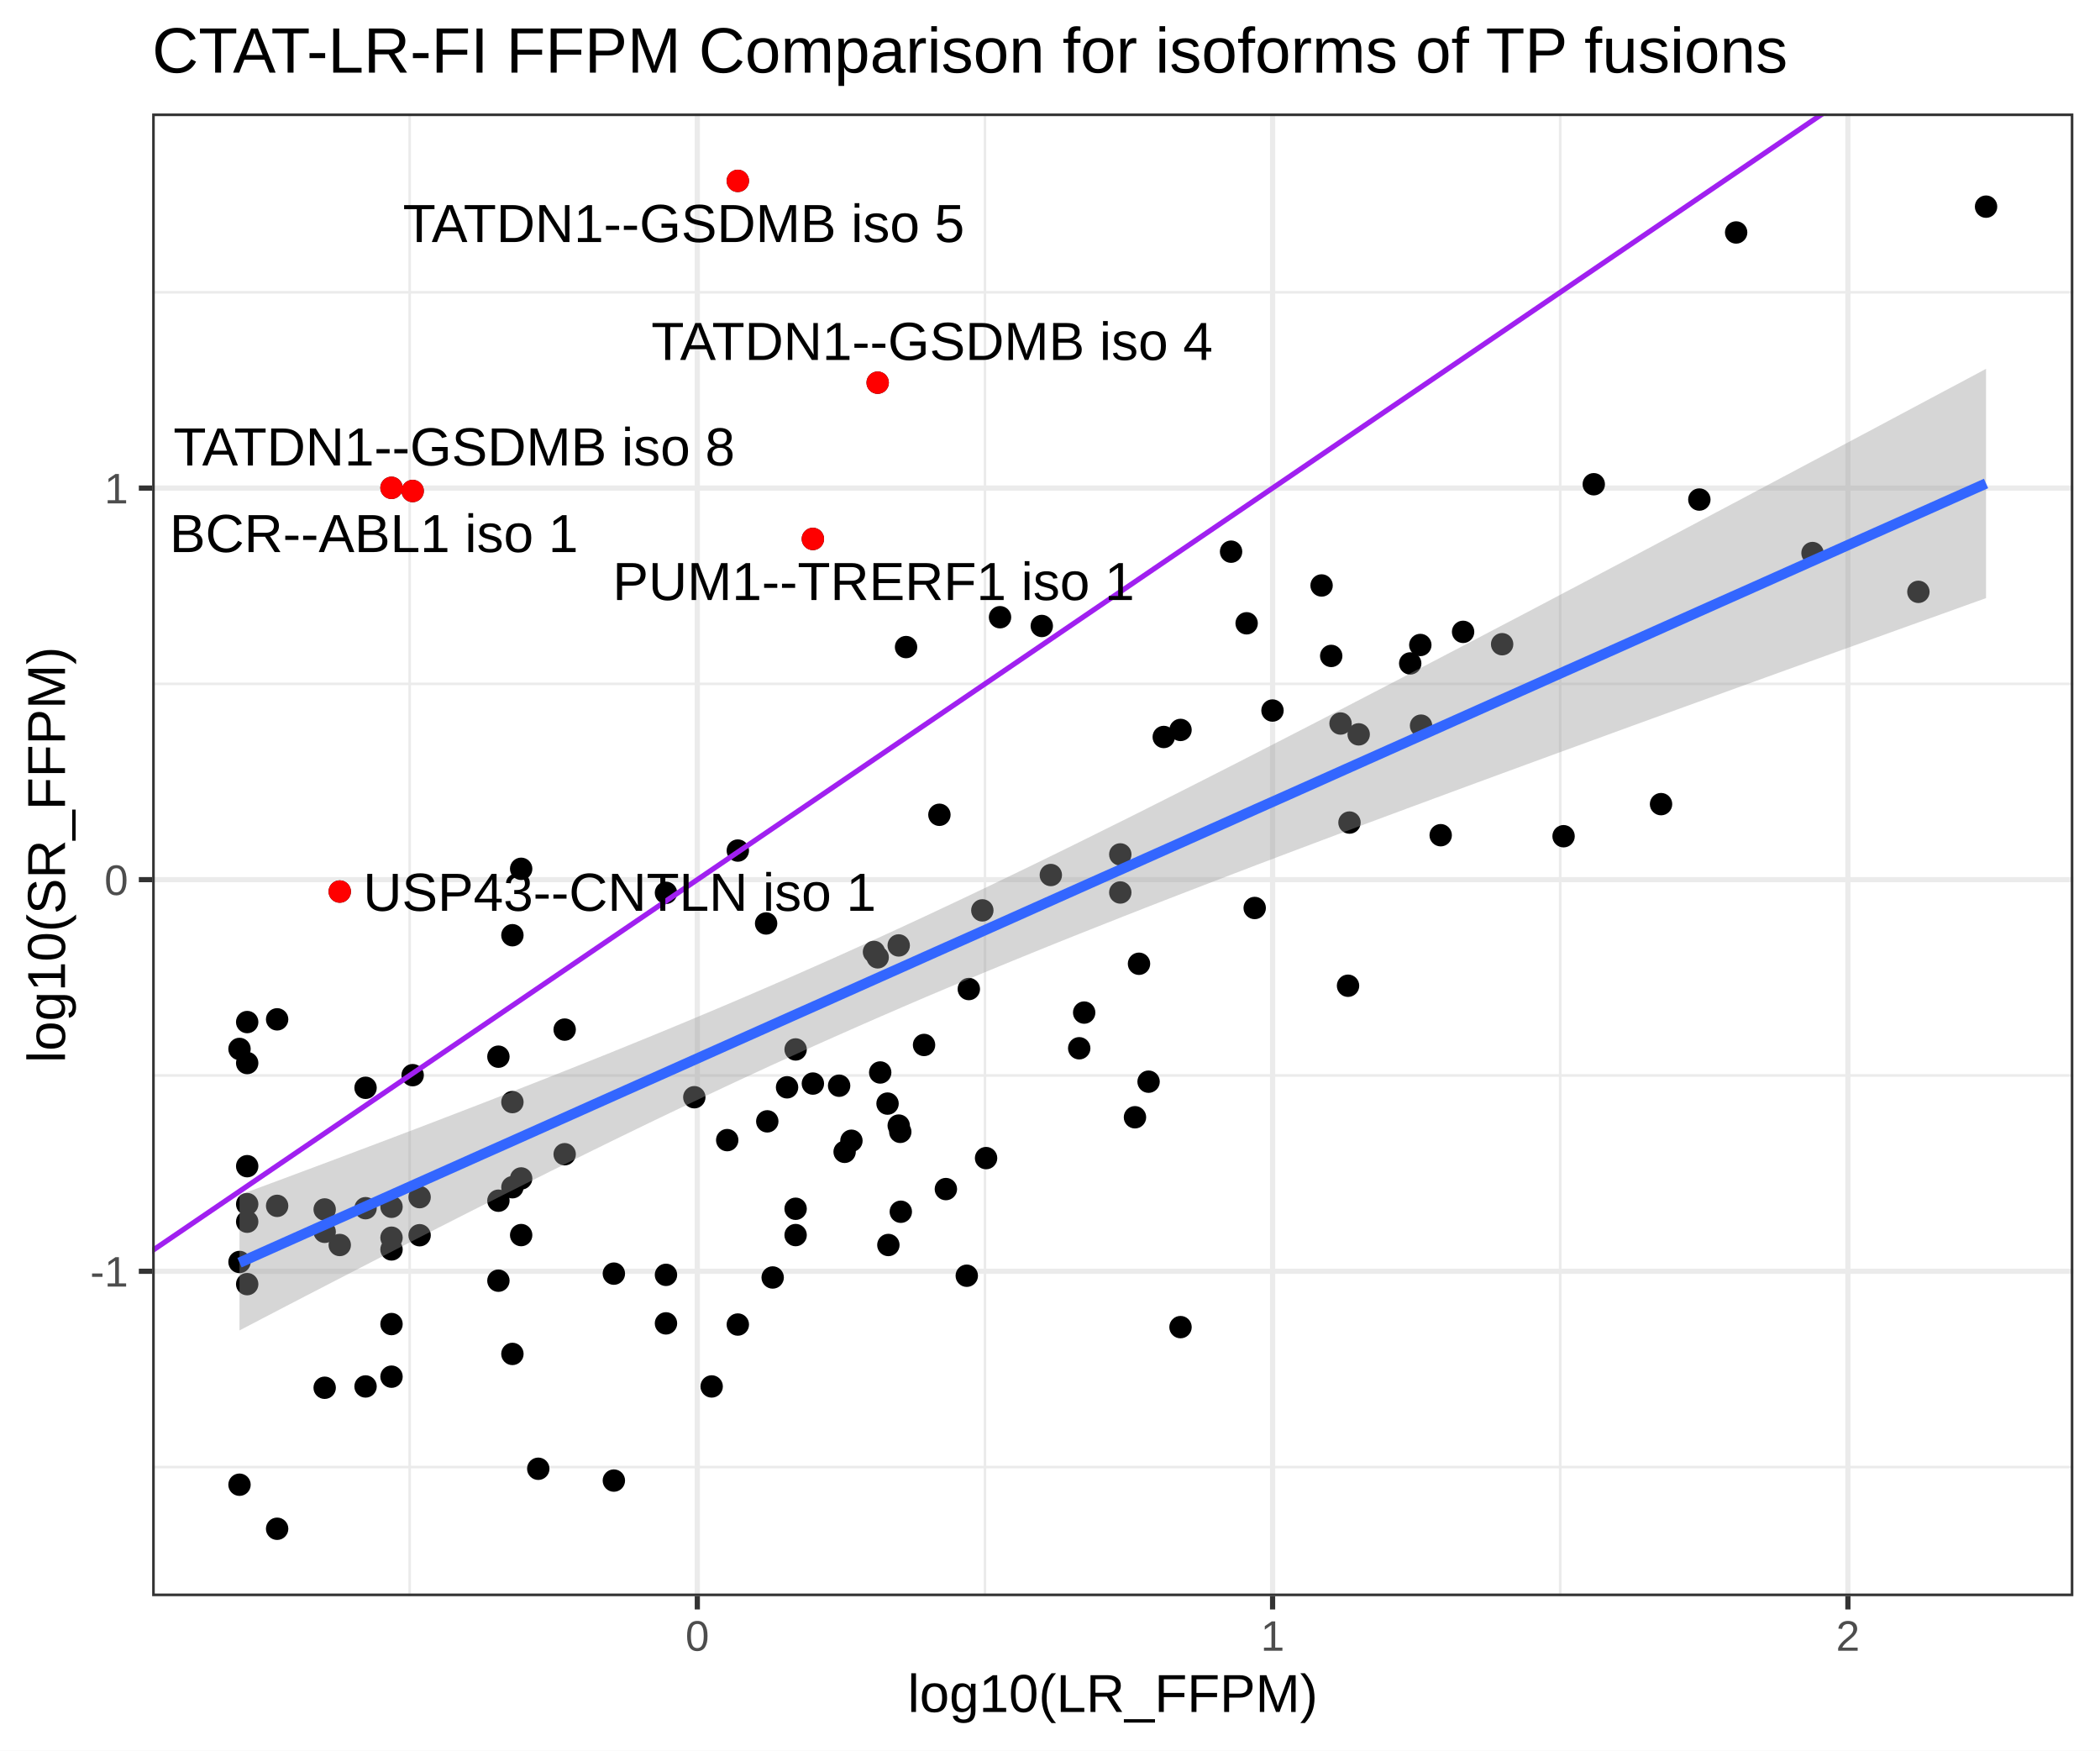
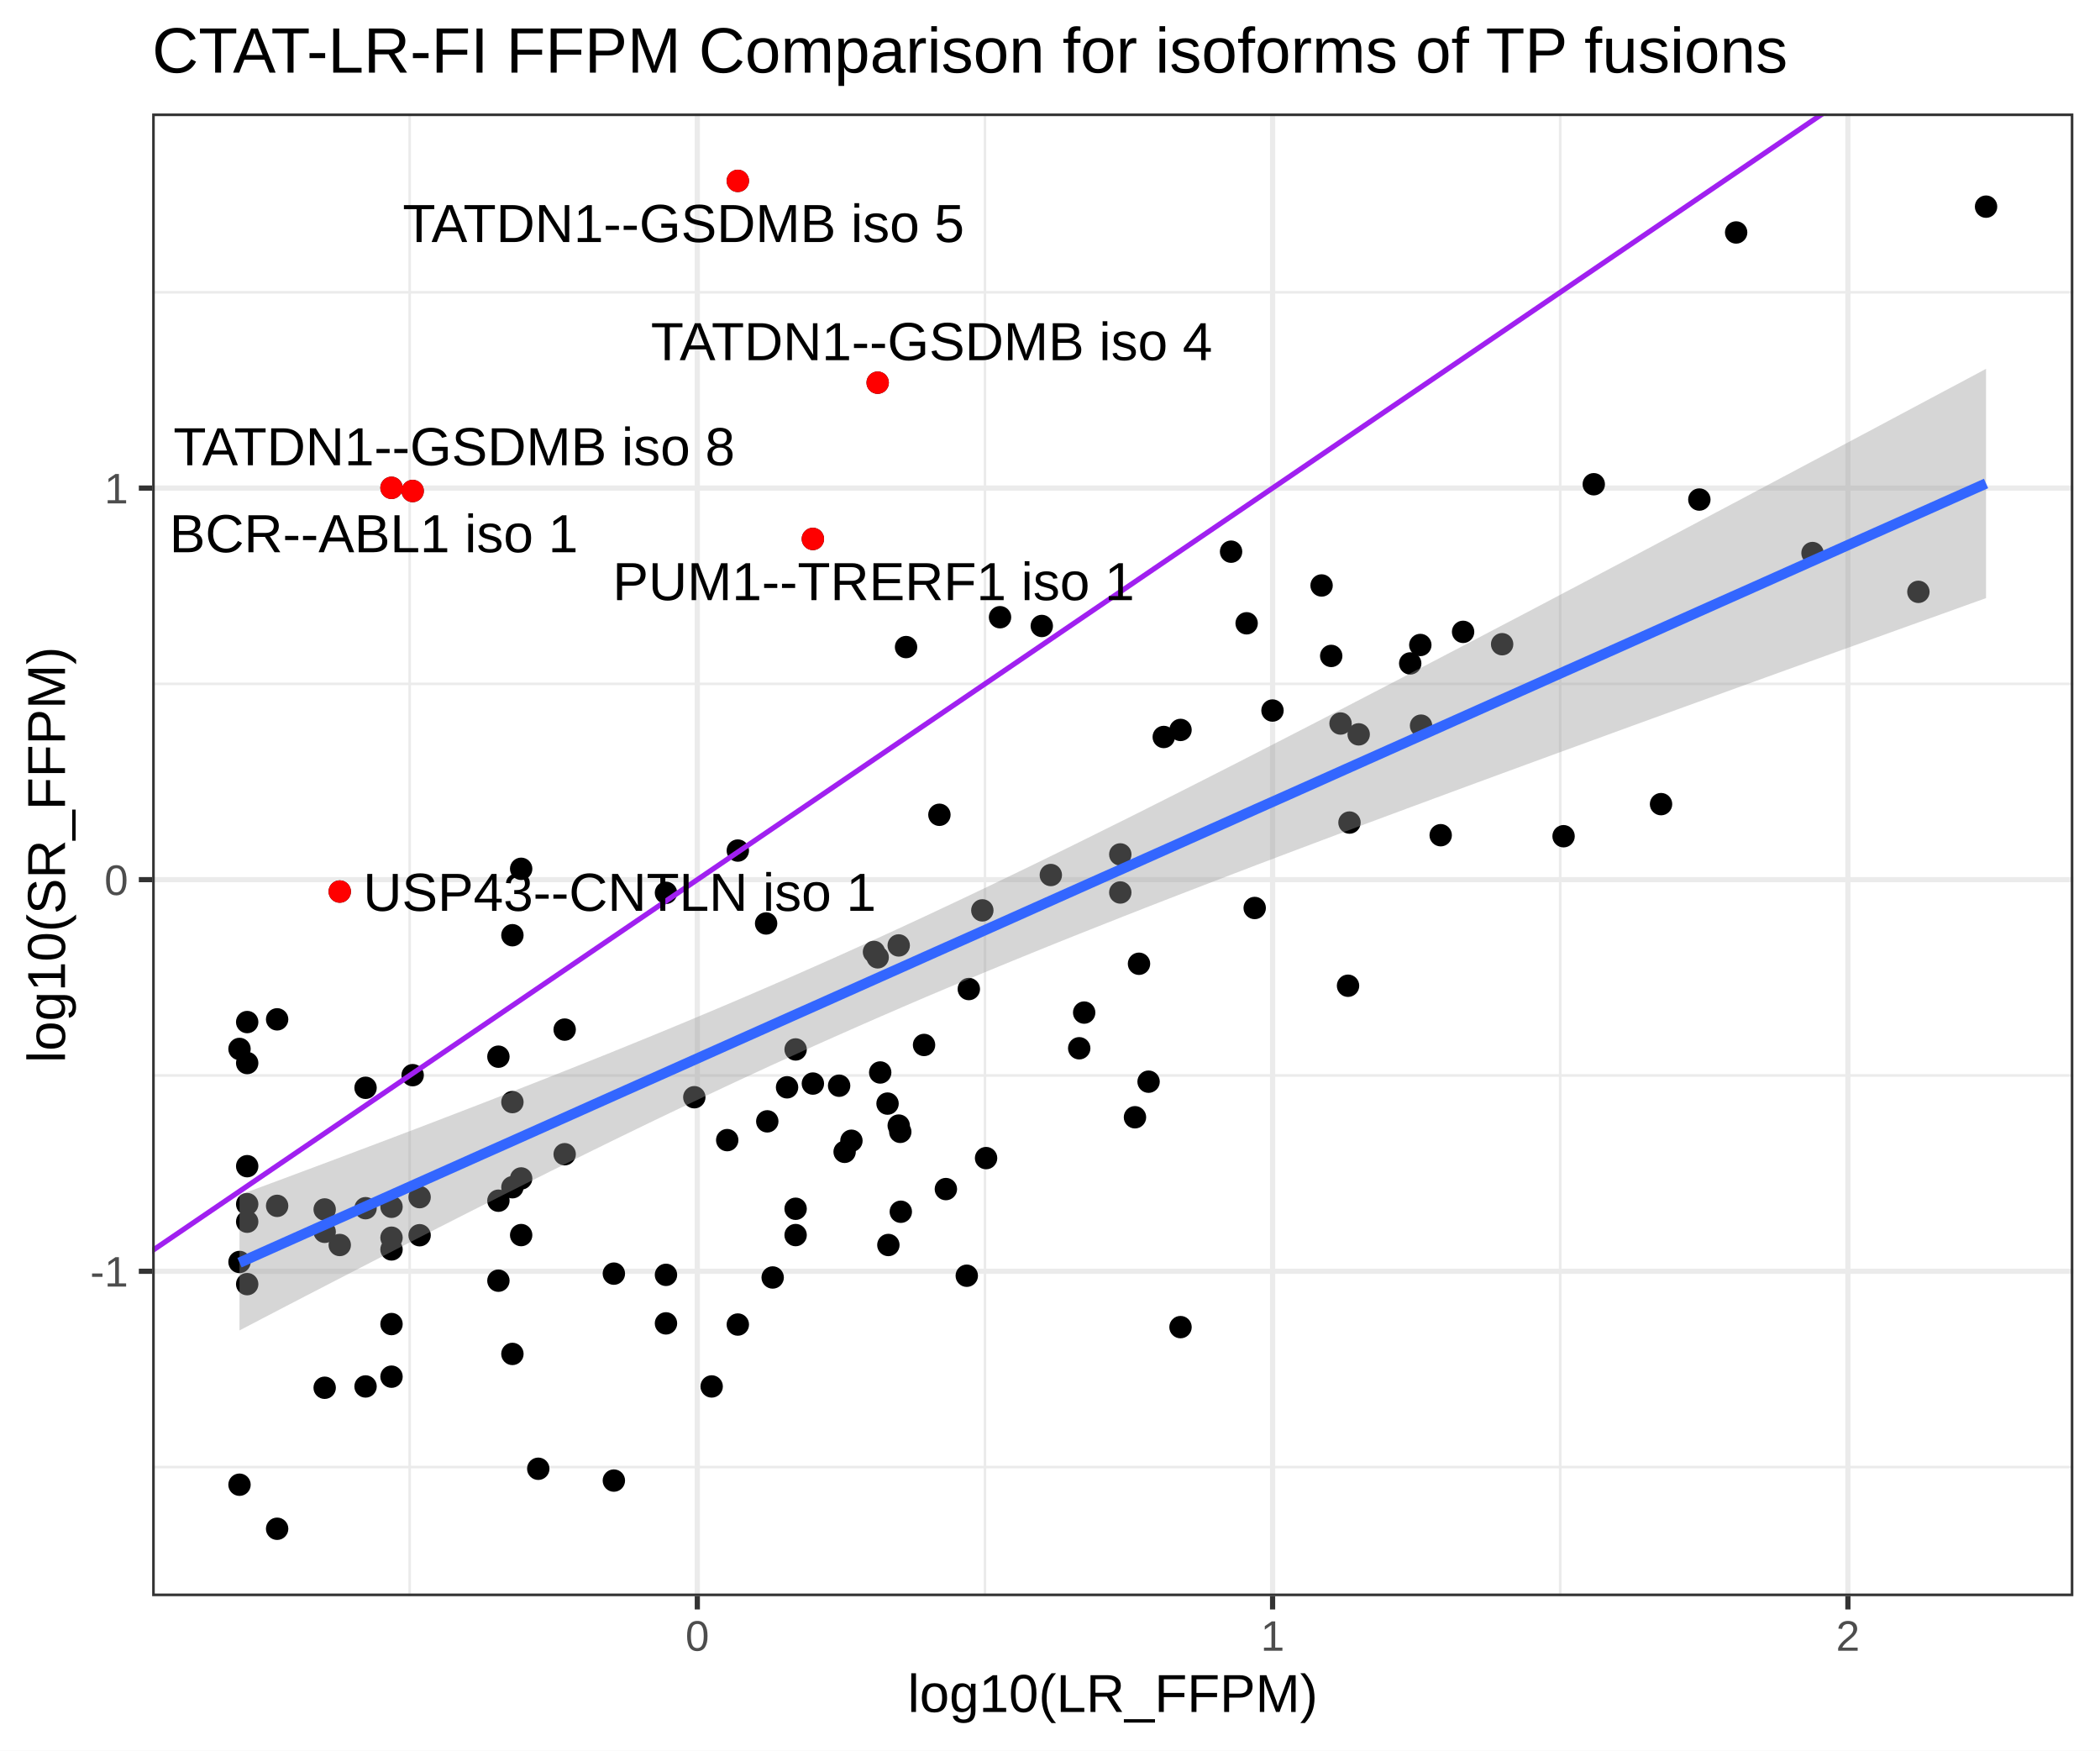
<svg xmlns="http://www.w3.org/2000/svg" class="svglite" width="432.00pt" height="360.00pt" viewBox="0 0 432.00 360.00">
  <defs>
    <style type="text/css">
    .svglite line, .svglite polyline, .svglite polygon, .svglite path, .svglite rect, .svglite circle {
      fill: none;
      stroke: #000000;
      stroke-linecap: round;
      stroke-linejoin: round;
      stroke-miterlimit: 10.00;
    }
    .svglite text {
      white-space: pre;
    }
  </style>
  </defs>
  <rect width="100%" height="100%" style="stroke: none; fill: #FFFFFF;" />
  <defs>
    <clipPath id="cpMC4wMHw0MzIuMDB8MC4wMHwzNjAuMDA=">
      <rect x="0.00" y="0.00" width="432.00" height="360.00" />
    </clipPath>
  </defs>
  <g clip-path="url(#cpMC4wMHw0MzIuMDB8MC4wMHwzNjAuMDA=)">
    <rect x="0" y="0.00" width="432.00" height="360.00" style="stroke-width: 1.07; stroke: #FFFFFF; fill: #FFFFFF;" />
  </g>
  <defs>
    <clipPath id="cpMzEuMzB8NDI2LjUyfDIzLjM0fDMyOC4yNw==">
      <rect x="31.30" y="23.34" width="395.22" height="304.93" />
    </clipPath>
  </defs>
  <g clip-path="url(#cpMzEuMzB8NDI2LjUyfDIzLjM0fDMyOC4yNw==)">
    <rect x="31.30" y="23.34" width="395.22" height="304.93" style="stroke-width: 1.07; stroke: none; fill: #FFFFFF;" />
    <polyline points="31.30,301.72 426.52,301.72 " style="stroke-width: 0.53; stroke: #EBEBEB; stroke-linecap: butt;" />
    <polyline points="31.30,221.18 426.52,221.18 " style="stroke-width: 0.53; stroke: #EBEBEB; stroke-linecap: butt;" />
    <polyline points="31.30,140.65 426.52,140.65 " style="stroke-width: 0.53; stroke: #EBEBEB; stroke-linecap: butt;" />
    <polyline points="31.30,60.11 426.52,60.11 " style="stroke-width: 0.53; stroke: #EBEBEB; stroke-linecap: butt;" />
    <polyline points="84.28,328.27 84.28,23.34 " style="stroke-width: 0.53; stroke: #EBEBEB; stroke-linecap: butt;" />
    <polyline points="202.62,328.27 202.62,23.34 " style="stroke-width: 0.53; stroke: #EBEBEB; stroke-linecap: butt;" />
    <polyline points="320.96,328.27 320.96,23.34 " style="stroke-width: 0.53; stroke: #EBEBEB; stroke-linecap: butt;" />
    <polyline points="31.30,261.45 426.52,261.45 " style="stroke-width: 1.07; stroke: #EBEBEB; stroke-linecap: butt;" />
    <polyline points="31.30,180.91 426.52,180.91 " style="stroke-width: 1.07; stroke: #EBEBEB; stroke-linecap: butt;" />
    <polyline points="31.30,100.38 426.52,100.38 " style="stroke-width: 1.07; stroke: #EBEBEB; stroke-linecap: butt;" />
    <polyline points="143.45,328.27 143.45,23.34 " style="stroke-width: 1.07; stroke: #EBEBEB; stroke-linecap: butt;" />
    <polyline points="261.79,328.27 261.79,23.34 " style="stroke-width: 1.07; stroke: #EBEBEB; stroke-linecap: butt;" />
    <polyline points="380.14,328.27 380.14,23.34 " style="stroke-width: 1.07; stroke: #EBEBEB; stroke-linecap: butt;" />
    <circle cx="157.84" cy="230.62" r="1.95" style="stroke-width: 0.71; fill: #000000;" />
    <circle cx="75.20" cy="223.72" r="1.95" style="stroke-width: 0.71; fill: #000000;" />
    <circle cx="75.20" cy="248.48" r="1.95" style="stroke-width: 0.71; fill: #000000;" />
    <circle cx="292.18" cy="132.65" r="1.95" style="stroke-width: 0.71; fill: #000000;" />
    <circle cx="185.31" cy="249.21" r="1.95" style="stroke-width: 0.71; fill: #000000;" />
    <circle cx="271.87" cy="120.41" r="1.95" style="stroke-width: 0.71; fill: #000000;" />
    <circle cx="179.79" cy="195.78" r="1.95" style="stroke-width: 0.71; fill: #000000;" />
    <circle cx="102.53" cy="263.39" r="1.95" style="stroke-width: 0.71; fill: #000000;" />
    <circle cx="66.79" cy="248.74" r="1.95" style="stroke-width: 0.71; fill: #000000;" />
    <circle cx="69.89" cy="183.36" r="1.95" style="stroke-width: 0.71; fill: #000000;" />
    <circle cx="66.79" cy="253.34" r="1.95" style="stroke-width: 0.71; fill: #000000;" />
    <circle cx="182.58" cy="226.97" r="1.95" style="stroke-width: 0.71; fill: #000000;" />
    <circle cx="50.85" cy="251.26" r="1.95" style="stroke-width: 0.71; fill: #000000;" />
    <circle cx="233.48" cy="229.78" r="1.95" style="stroke-width: 0.71; fill: #000000;" />
    <circle cx="157.60" cy="189.92" r="1.95" style="stroke-width: 0.71; fill: #000000;" />
    <circle cx="142.83" cy="225.66" r="1.95" style="stroke-width: 0.71; fill: #000000;" />
    <circle cx="50.85" cy="247.64" r="1.95" style="stroke-width: 0.71; fill: #000000;" />
    <circle cx="223.03" cy="208.25" r="1.95" style="stroke-width: 0.71; fill: #000000;" />
    <circle cx="80.54" cy="283.13" r="1.95" style="stroke-width: 0.71; fill: #000000;" />
    <circle cx="309.01" cy="132.49" r="1.95" style="stroke-width: 0.71; fill: #000000;" />
    <circle cx="105.41" cy="278.45" r="1.95" style="stroke-width: 0.71; fill: #000000;" />
    <circle cx="239.40" cy="151.57" r="1.95" style="stroke-width: 0.71; fill: #000000;" />
    <circle cx="167.22" cy="110.84" r="1.95" style="stroke-width: 0.71; fill: #000000;" />
    <circle cx="372.86" cy="113.74" r="1.95" style="stroke-width: 0.71; fill: #000000;" />
    <circle cx="175.15" cy="234.61" r="1.95" style="stroke-width: 0.71; fill: #000000;" />
    <circle cx="167.22" cy="222.85" r="1.95" style="stroke-width: 0.71; fill: #000000;" />
    <circle cx="190.09" cy="214.91" r="1.95" style="stroke-width: 0.71; fill: #000000;" />
    <circle cx="275.77" cy="148.80" r="1.95" style="stroke-width: 0.71; fill: #000000;" />
    <circle cx="161.91" cy="223.62" r="1.95" style="stroke-width: 0.71; fill: #000000;" />
    <circle cx="349.58" cy="102.74" r="1.95" style="stroke-width: 0.71; fill: #000000;" />
    <circle cx="184.88" cy="231.49" r="1.95" style="stroke-width: 0.71; fill: #000000;" />
    <circle cx="184.88" cy="194.44" r="1.95" style="stroke-width: 0.71; fill: #000000;" />
    <circle cx="181.07" cy="220.57" r="1.95" style="stroke-width: 0.71; fill: #000000;" />
    <circle cx="49.27" cy="305.35" r="1.95" style="stroke-width: 0.71; fill: #000000;" />
    <circle cx="199.30" cy="203.41" r="1.95" style="stroke-width: 0.71; fill: #000000;" />
    <circle cx="186.39" cy="133.08" r="1.95" style="stroke-width: 0.71; fill: #000000;" />
    <circle cx="50.85" cy="218.63" r="1.95" style="stroke-width: 0.71; fill: #000000;" />
    <circle cx="50.85" cy="264.10" r="1.95" style="stroke-width: 0.71; fill: #000000;" />
    <circle cx="408.56" cy="42.50" r="1.95" style="stroke-width: 0.71; fill: #000000;" />
    <circle cx="126.28" cy="261.94" r="1.95" style="stroke-width: 0.71; fill: #000000;" />
    <circle cx="105.41" cy="244.17" r="1.95" style="stroke-width: 0.71; fill: #000000;" />
    <circle cx="256.45" cy="128.19" r="1.95" style="stroke-width: 0.71; fill: #000000;" />
    <circle cx="49.27" cy="259.54" r="1.95" style="stroke-width: 0.71; fill: #000000;" />
    <circle cx="253.25" cy="113.46" r="1.95" style="stroke-width: 0.71; fill: #000000;" />
    <circle cx="214.31" cy="128.74" r="1.95" style="stroke-width: 0.71; fill: #000000;" />
    <circle cx="242.85" cy="272.94" r="1.95" style="stroke-width: 0.71; fill: #000000;" />
    <circle cx="163.67" cy="248.60" r="1.95" style="stroke-width: 0.71; fill: #000000;" />
    <circle cx="300.98" cy="129.95" r="1.95" style="stroke-width: 0.71; fill: #000000;" />
    <circle cx="86.32" cy="254.04" r="1.95" style="stroke-width: 0.71; fill: #000000;" />
    <circle cx="279.50" cy="151.03" r="1.95" style="stroke-width: 0.71; fill: #000000;" />
    <circle cx="222.01" cy="215.59" r="1.95" style="stroke-width: 0.71; fill: #000000;" />
    <circle cx="163.67" cy="215.83" r="1.95" style="stroke-width: 0.71; fill: #000000;" />
    <circle cx="107.21" cy="254.01" r="1.95" style="stroke-width: 0.71; fill: #000000;" />
    <circle cx="102.53" cy="246.94" r="1.95" style="stroke-width: 0.71; fill: #000000;" />
    <circle cx="66.79" cy="285.41" r="1.95" style="stroke-width: 0.71; fill: #000000;" />
    <circle cx="296.37" cy="171.77" r="1.95" style="stroke-width: 0.71; fill: #000000;" />
    <circle cx="80.54" cy="248.19" r="1.95" style="stroke-width: 0.71; fill: #000000;" />
    <circle cx="193.25" cy="167.57" r="1.95" style="stroke-width: 0.71; fill: #000000;" />
    <circle cx="107.21" cy="242.36" r="1.95" style="stroke-width: 0.71; fill: #000000;" />
    <circle cx="116.16" cy="237.38" r="1.95" style="stroke-width: 0.71; fill: #000000;" />
    <circle cx="80.54" cy="256.96" r="1.95" style="stroke-width: 0.71; fill: #000000;" />
    <circle cx="84.89" cy="221.12" r="1.95" style="stroke-width: 0.71; fill: #000000;" />
    <circle cx="292.33" cy="149.24" r="1.95" style="stroke-width: 0.71; fill: #000000;" />
    <circle cx="163.67" cy="254.01" r="1.95" style="stroke-width: 0.71; fill: #000000;" />
    <circle cx="84.89" cy="100.98" r="1.95" style="stroke-width: 0.71; fill: #000000;" />
    <circle cx="234.31" cy="198.21" r="1.95" style="stroke-width: 0.71; fill: #000000;" />
    <circle cx="158.95" cy="262.73" r="1.95" style="stroke-width: 0.71; fill: #000000;" />
    <circle cx="242.85" cy="150.12" r="1.95" style="stroke-width: 0.71; fill: #000000;" />
    <circle cx="86.32" cy="246.21" r="1.95" style="stroke-width: 0.71; fill: #000000;" />
    <circle cx="50.85" cy="239.84" r="1.95" style="stroke-width: 0.71; fill: #000000;" />
    <circle cx="205.72" cy="126.94" r="1.95" style="stroke-width: 0.71; fill: #000000;" />
    <circle cx="230.46" cy="183.55" r="1.95" style="stroke-width: 0.71; fill: #000000;" />
    <circle cx="357.15" cy="47.81" r="1.95" style="stroke-width: 0.71; fill: #000000;" />
    <circle cx="57.01" cy="209.64" r="1.95" style="stroke-width: 0.71; fill: #000000;" />
    <circle cx="57.01" cy="248.00" r="1.95" style="stroke-width: 0.71; fill: #000000;" />
    <circle cx="57.01" cy="314.41" r="1.95" style="stroke-width: 0.71; fill: #000000;" />
    <circle cx="327.86" cy="99.59" r="1.95" style="stroke-width: 0.71; fill: #000000;" />
    <circle cx="261.77" cy="146.13" r="1.95" style="stroke-width: 0.71; fill: #000000;" />
    <circle cx="216.17" cy="179.96" r="1.95" style="stroke-width: 0.71; fill: #000000;" />
    <circle cx="180.55" cy="78.70" r="1.95" style="stroke-width: 0.71; fill: #000000;" />
    <circle cx="151.78" cy="37.20" r="1.95" style="stroke-width: 0.71; fill: #000000;" />
    <circle cx="137.00" cy="262.19" r="1.95" style="stroke-width: 0.71; fill: #000000;" />
    <circle cx="137.00" cy="272.17" r="1.95" style="stroke-width: 0.71; fill: #000000;" />
    <circle cx="80.54" cy="100.33" r="1.95" style="stroke-width: 0.71; fill: #000000;" />
    <circle cx="80.54" cy="272.31" r="1.95" style="stroke-width: 0.71; fill: #000000;" />
    <circle cx="202.85" cy="238.18" r="1.95" style="stroke-width: 0.71; fill: #000000;" />
    <circle cx="50.85" cy="210.20" r="1.95" style="stroke-width: 0.71; fill: #000000;" />
    <circle cx="182.75" cy="256.05" r="1.95" style="stroke-width: 0.71; fill: #000000;" />
    <circle cx="126.28" cy="304.50" r="1.95" style="stroke-width: 0.71; fill: #000000;" />
    <circle cx="151.78" cy="174.93" r="1.95" style="stroke-width: 0.71; fill: #000000;" />
    <circle cx="290.10" cy="136.44" r="1.95" style="stroke-width: 0.71; fill: #000000;" />
    <circle cx="172.62" cy="223.29" r="1.95" style="stroke-width: 0.71; fill: #000000;" />
    <circle cx="102.53" cy="217.32" r="1.95" style="stroke-width: 0.71; fill: #000000;" />
    <circle cx="80.54" cy="254.55" r="1.95" style="stroke-width: 0.71; fill: #000000;" />
    <circle cx="151.78" cy="272.41" r="1.95" style="stroke-width: 0.71; fill: #000000;" />
    <circle cx="394.64" cy="121.72" r="1.95" style="stroke-width: 0.71; fill: #000000;" />
    <circle cx="341.70" cy="165.38" r="1.95" style="stroke-width: 0.71; fill: #000000;" />
    <circle cx="321.65" cy="171.98" r="1.95" style="stroke-width: 0.71; fill: #000000;" />
    <circle cx="277.31" cy="202.73" r="1.95" style="stroke-width: 0.71; fill: #000000;" />
    <circle cx="198.88" cy="262.37" r="1.95" style="stroke-width: 0.71; fill: #000000;" />
    <circle cx="137.00" cy="183.62" r="1.95" style="stroke-width: 0.71; fill: #000000;" />
    <circle cx="194.58" cy="244.55" r="1.95" style="stroke-width: 0.71; fill: #000000;" />
    <circle cx="149.60" cy="234.48" r="1.95" style="stroke-width: 0.71; fill: #000000;" />
    <circle cx="230.46" cy="175.72" r="1.95" style="stroke-width: 0.71; fill: #000000;" />
    <circle cx="69.89" cy="256.05" r="1.95" style="stroke-width: 0.71; fill: #000000;" />
    <circle cx="173.75" cy="236.89" r="1.95" style="stroke-width: 0.71; fill: #000000;" />
    <circle cx="236.28" cy="222.46" r="1.95" style="stroke-width: 0.71; fill: #000000;" />
    <circle cx="146.40" cy="285.14" r="1.95" style="stroke-width: 0.71; fill: #000000;" />
    <circle cx="110.73" cy="302.07" r="1.95" style="stroke-width: 0.71; fill: #000000;" />
    <circle cx="75.20" cy="285.14" r="1.95" style="stroke-width: 0.71; fill: #000000;" />
    <circle cx="105.41" cy="192.34" r="1.95" style="stroke-width: 0.71; fill: #000000;" />
    <circle cx="105.41" cy="226.66" r="1.95" style="stroke-width: 0.71; fill: #000000;" />
    <circle cx="107.21" cy="178.68" r="1.95" style="stroke-width: 0.71; fill: #000000;" />
    <circle cx="202.08" cy="187.23" r="1.95" style="stroke-width: 0.71; fill: #000000;" />
    <circle cx="273.85" cy="134.90" r="1.95" style="stroke-width: 0.71; fill: #000000;" />
    <circle cx="180.55" cy="196.89" r="1.95" style="stroke-width: 0.71; fill: #000000;" />
    <circle cx="116.16" cy="211.75" r="1.95" style="stroke-width: 0.71; fill: #000000;" />
    <circle cx="185.20" cy="232.78" r="1.95" style="stroke-width: 0.71; fill: #000000;" />
    <circle cx="277.61" cy="169.17" r="1.95" style="stroke-width: 0.71; fill: #000000;" />
    <circle cx="258.11" cy="186.74" r="1.95" style="stroke-width: 0.71; fill: #000000;" />
    <circle cx="49.27" cy="215.73" r="1.95" style="stroke-width: 0.71; fill: #000000;" />
    <polygon points="49.27,245.76 53.81,244.07 58.36,242.38 62.91,240.68 67.46,238.98 72.01,237.27 76.55,235.56 81.10,233.84 85.65,232.11 90.20,230.37 94.75,228.62 99.29,226.87 103.84,225.10 108.39,223.32 112.94,221.53 117.49,219.73 122.03,217.92 126.58,216.09 131.13,214.24 135.68,212.38 140.23,210.50 144.77,208.60 149.32,206.68 153.87,204.74 158.42,202.78 162.97,200.80 167.51,198.80 172.06,196.78 176.61,194.73 181.16,192.66 185.71,190.57 190.25,188.46 194.80,186.33 199.35,184.18 203.90,182.01 208.45,179.82 212.99,177.62 217.54,175.40 222.09,173.16 226.64,170.91 231.19,168.65 235.73,166.38 240.28,164.09 244.83,161.79 249.38,159.48 253.93,157.17 258.47,154.84 263.02,152.51 267.57,150.17 272.12,147.83 276.66,145.48 281.21,143.12 285.76,140.76 290.31,138.39 294.86,136.01 299.40,133.64 303.95,131.26 308.50,128.87 313.05,126.49 317.60,124.10 322.14,121.70 326.69,119.31 331.24,116.91 335.79,114.51 340.34,112.10 344.88,109.70 349.43,107.29 353.98,104.88 358.53,102.47 363.08,100.05 367.62,97.64 372.17,95.22 376.72,92.81 381.27,90.39 385.82,87.97 390.36,85.55 394.91,83.12 399.46,80.70 404.01,78.28 408.56,75.85 408.56,123.01 404.01,124.64 399.46,126.28 394.91,127.91 390.36,129.54 385.82,131.18 381.27,132.82 376.72,134.46 372.17,136.10 367.62,137.74 363.08,139.38 358.53,141.02 353.98,142.67 349.43,144.32 344.88,145.97 340.34,147.62 335.79,149.27 331.24,150.93 326.69,152.59 322.14,154.25 317.60,155.91 313.05,157.58 308.50,159.25 303.95,160.92 299.40,162.60 294.86,164.28 290.31,165.96 285.76,167.65 281.21,169.34 276.66,171.04 272.12,172.75 267.57,174.46 263.02,176.18 258.47,177.90 253.93,179.64 249.38,181.38 244.83,183.13 240.28,184.89 235.73,186.66 231.19,188.44 226.64,190.24 222.09,192.04 217.54,193.86 212.99,195.70 208.45,197.55 203.90,199.42 199.35,201.31 194.80,203.22 190.25,205.14 185.71,207.09 181.16,209.06 176.61,211.05 172.06,213.06 167.51,215.09 162.97,217.15 158.42,219.22 153.87,221.32 149.32,223.44 144.77,225.58 140.23,227.74 135.68,229.91 131.13,232.11 126.58,234.32 122.03,236.55 117.49,238.79 112.94,241.04 108.39,243.31 103.84,245.59 99.29,247.88 94.75,250.18 90.20,252.49 85.65,254.81 81.10,257.14 76.55,259.48 72.01,261.82 67.46,264.17 62.91,266.52 58.36,268.88 53.81,271.25 49.27,273.62 " style="stroke-width: 0.00; stroke: none; stroke-linecap: butt; fill: #999999; fill-opacity: 0.40;" />
    <polyline points="49.27,245.76 53.81,244.07 58.36,242.38 62.91,240.68 67.46,238.98 72.01,237.27 76.55,235.56 81.10,233.84 85.65,232.11 90.20,230.37 94.75,228.62 99.29,226.87 103.84,225.10 108.39,223.32 112.94,221.53 117.49,219.73 122.03,217.92 126.58,216.09 131.13,214.24 135.68,212.38 140.23,210.50 144.77,208.60 149.32,206.68 153.87,204.74 158.42,202.78 162.97,200.80 167.51,198.80 172.06,196.78 176.61,194.73 181.16,192.66 185.71,190.57 190.25,188.46 194.80,186.33 199.35,184.18 203.90,182.01 208.45,179.82 212.99,177.62 217.54,175.40 222.09,173.16 226.64,170.91 231.19,168.65 235.73,166.38 240.28,164.09 244.83,161.79 249.38,159.48 253.93,157.17 258.47,154.84 263.02,152.51 267.57,150.17 272.12,147.83 276.66,145.48 281.21,143.12 285.76,140.76 290.31,138.39 294.86,136.01 299.40,133.64 303.95,131.26 308.50,128.87 313.05,126.49 317.60,124.10 322.14,121.70 326.69,119.31 331.24,116.91 335.79,114.51 340.34,112.10 344.88,109.70 349.43,107.29 353.98,104.88 358.53,102.47 363.08,100.05 367.62,97.64 372.17,95.22 376.72,92.81 381.27,90.39 385.82,87.97 390.36,85.55 394.91,83.12 399.46,80.70 404.01,78.28 408.56,75.85 " style="stroke-width: 2.13; stroke: none; stroke-linecap: butt;" />
    <polyline points="408.56,123.01 404.01,124.64 399.46,126.28 394.91,127.91 390.36,129.54 385.82,131.18 381.27,132.82 376.72,134.46 372.17,136.10 367.62,137.74 363.08,139.38 358.53,141.02 353.98,142.67 349.43,144.32 344.88,145.97 340.34,147.62 335.79,149.27 331.24,150.93 326.69,152.59 322.14,154.25 317.60,155.91 313.05,157.58 308.50,159.25 303.95,160.92 299.40,162.60 294.86,164.28 290.31,165.96 285.76,167.65 281.21,169.34 276.66,171.04 272.12,172.75 267.57,174.46 263.02,176.18 258.47,177.90 253.93,179.64 249.38,181.38 244.83,183.13 240.28,184.89 235.73,186.66 231.19,188.44 226.64,190.24 222.09,192.04 217.54,193.86 212.99,195.70 208.45,197.55 203.90,199.42 199.35,201.31 194.80,203.22 190.25,205.14 185.71,207.09 181.16,209.06 176.61,211.05 172.06,213.06 167.51,215.09 162.97,217.15 158.42,219.22 153.87,221.32 149.32,223.44 144.77,225.58 140.23,227.74 135.68,229.91 131.13,232.11 126.58,234.32 122.03,236.55 117.49,238.79 112.94,241.04 108.39,243.31 103.84,245.59 99.29,247.88 94.75,250.18 90.20,252.49 85.65,254.81 81.10,257.14 76.55,259.48 72.01,261.82 67.46,264.17 62.91,266.52 58.36,268.88 53.81,271.25 49.27,273.62 " style="stroke-width: 2.13; stroke: none; stroke-linecap: butt;" />
    <polyline points="49.27,259.69 53.81,257.66 58.36,255.63 62.91,253.60 67.46,251.57 72.01,249.55 76.55,247.52 81.10,245.49 85.65,243.46 90.20,241.43 94.75,239.40 99.29,237.37 103.84,235.35 108.39,233.32 112.94,231.29 117.49,229.26 122.03,227.23 126.58,225.20 131.13,223.17 135.68,221.15 140.23,219.12 144.77,217.09 149.32,215.06 153.87,213.03 158.42,211.00 162.97,208.97 167.51,206.95 172.06,204.92 176.61,202.89 181.16,200.86 185.71,198.83 190.25,196.80 194.80,194.77 199.35,192.75 203.90,190.72 208.45,188.69 212.99,186.66 217.54,184.63 222.09,182.60 226.64,180.57 231.19,178.55 235.73,176.52 240.28,174.49 244.83,172.46 249.38,170.43 253.93,168.40 258.47,166.37 263.02,164.35 267.57,162.32 272.12,160.29 276.66,158.26 281.21,156.23 285.76,154.20 290.31,152.17 294.86,150.15 299.40,148.12 303.95,146.09 308.50,144.06 313.05,142.03 317.60,140.00 322.14,137.97 326.69,135.95 331.24,133.92 335.79,131.89 340.34,129.86 344.88,127.83 349.43,125.80 353.98,123.77 358.53,121.75 363.08,119.72 367.62,117.69 372.17,115.66 376.72,113.63 381.27,111.60 385.82,109.57 390.36,107.55 394.91,105.52 399.46,103.49 404.01,101.46 408.56,99.43 " style="stroke-width: 2.13; stroke: #3366FF; stroke-linecap: butt;" />
    <line x1="-363.92" y1="526.19" x2="821.74" y2="-280.68" style="stroke-width: 1.07; stroke: #A020F0; stroke-linecap: butt;" />
    <circle cx="151.78" cy="37.20" r="1.95" style="stroke-width: 0.71; stroke: #FF0000; fill: #FF0000;" />
    <circle cx="80.54" cy="100.33" r="1.95" style="stroke-width: 0.71; stroke: #FF0000; fill: #FF0000;" />
    <circle cx="84.89" cy="100.98" r="1.95" style="stroke-width: 0.71; stroke: #FF0000; fill: #FF0000;" />
    <circle cx="180.55" cy="78.70" r="1.95" style="stroke-width: 0.71; stroke: #FF0000; fill: #FF0000;" />
    <circle cx="167.22" cy="110.84" r="1.95" style="stroke-width: 0.71; stroke: #FF0000; fill: #FF0000;" />
    <circle cx="69.89" cy="183.36" r="1.95" style="stroke-width: 0.71; stroke: #FF0000; fill: #FF0000;" />
-     <text x="140.64" y="49.78" text-anchor="middle" style="font-size: 11.04px; font-family: &quot;Arial&quot;;" textLength="117.06px" lengthAdjust="spacingAndGlyphs">TATDN1--GSDMB iso 5</text>
-     <text x="93.43" y="95.73" text-anchor="middle" style="font-size: 11.04px; font-family: &quot;Arial&quot;;" textLength="117.06px" lengthAdjust="spacingAndGlyphs">TATDN1--GSDMB iso 8</text>
-     <text x="76.92" y="113.54" text-anchor="middle" style="font-size: 11.04px; font-family: &quot;Arial&quot;;" textLength="83.98px" lengthAdjust="spacingAndGlyphs">BCR--ABL1 iso 1</text>
-     <text x="191.74" y="74.03" text-anchor="middle" style="font-size: 11.04px; font-family: &quot;Arial&quot;;" textLength="117.06px" lengthAdjust="spacingAndGlyphs">TATDN1--GSDMB iso 4</text>
-     <text x="179.71" y="123.41" text-anchor="middle" style="font-size: 11.04px; font-family: &quot;Arial&quot;;" textLength="107.25px" lengthAdjust="spacingAndGlyphs">PUM1--TRERF1 iso 1</text>
-     <text x="127.46" y="187.32" text-anchor="middle" style="font-size: 11.04px; font-family: &quot;Arial&quot;;" textLength="105.42px" lengthAdjust="spacingAndGlyphs">USP43--CNTLN iso 1</text>
+     <text x="140.60" y="49.78" text-anchor="middle" style="font-size: 11.04px; font-family: &quot;Arial&quot;;" textLength="117.06px" lengthAdjust="spacingAndGlyphs">TATDN1--GSDMB iso 5</text>
+     <text x="93.43" y="95.69" text-anchor="middle" style="font-size: 11.04px; font-family: &quot;Arial&quot;;" textLength="117.06px" lengthAdjust="spacingAndGlyphs">TATDN1--GSDMB iso 8</text>
+     <text x="76.89" y="113.57" text-anchor="middle" style="font-size: 11.04px; font-family: &quot;Arial&quot;;" textLength="83.98px" lengthAdjust="spacingAndGlyphs">BCR--ABL1 iso 1</text>
+     <text x="191.65" y="74.07" text-anchor="middle" style="font-size: 11.04px; font-family: &quot;Arial&quot;;" textLength="117.06px" lengthAdjust="spacingAndGlyphs">TATDN1--GSDMB iso 4</text>
+     <text x="179.71" y="123.42" text-anchor="middle" style="font-size: 11.04px; font-family: &quot;Arial&quot;;" textLength="107.25px" lengthAdjust="spacingAndGlyphs">PUM1--TRERF1 iso 1</text>
+     <text x="127.46" y="187.33" text-anchor="middle" style="font-size: 11.04px; font-family: &quot;Arial&quot;;" textLength="105.42px" lengthAdjust="spacingAndGlyphs">USP43--CNTLN iso 1</text>
    <rect x="31.30" y="23.34" width="395.22" height="304.93" style="stroke-width: 1.07; stroke: #333333;" />
  </g>
  <g clip-path="url(#cpMC4wMHw0MzIuMDB8MC4wMHwzNjAuMDA=)">
    <text x="26.37" y="264.60" text-anchor="end" style="font-size: 8.80px;fill: #4D4D4D; font-family: &quot;Arial&quot;;" textLength="7.83px" lengthAdjust="spacingAndGlyphs">-1</text>
    <text x="26.37" y="184.07" text-anchor="end" style="font-size: 8.80px;fill: #4D4D4D; font-family: &quot;Arial&quot;;" textLength="4.90px" lengthAdjust="spacingAndGlyphs">0</text>
    <text x="26.37" y="103.53" text-anchor="end" style="font-size: 8.80px;fill: #4D4D4D; font-family: &quot;Arial&quot;;" textLength="4.90px" lengthAdjust="spacingAndGlyphs">1</text>
    <polyline points="28.56,261.45 31.30,261.45 " style="stroke-width: 1.07; stroke: #333333; stroke-linecap: butt;" />
    <polyline points="28.56,180.91 31.30,180.91 " style="stroke-width: 1.07; stroke: #333333; stroke-linecap: butt;" />
    <polyline points="28.56,100.38 31.30,100.38 " style="stroke-width: 1.07; stroke: #333333; stroke-linecap: butt;" />
    <polyline points="143.45,331.01 143.45,328.27 " style="stroke-width: 1.07; stroke: #333333; stroke-linecap: butt;" />
    <polyline points="261.79,331.01 261.79,328.27 " style="stroke-width: 1.07; stroke: #333333; stroke-linecap: butt;" />
    <polyline points="380.14,331.01 380.14,328.27 " style="stroke-width: 1.07; stroke: #333333; stroke-linecap: butt;" />
    <text x="143.45" y="339.50" text-anchor="middle" style="font-size: 8.80px;fill: #4D4D4D; font-family: &quot;Arial&quot;;" textLength="4.90px" lengthAdjust="spacingAndGlyphs">0</text>
    <text x="261.79" y="339.50" text-anchor="middle" style="font-size: 8.80px;fill: #4D4D4D; font-family: &quot;Arial&quot;;" textLength="4.90px" lengthAdjust="spacingAndGlyphs">1</text>
    <text x="380.14" y="339.50" text-anchor="middle" style="font-size: 8.80px;fill: #4D4D4D; font-family: &quot;Arial&quot;;" textLength="4.90px" lengthAdjust="spacingAndGlyphs">2</text>
    <text x="228.91" y="352.09" text-anchor="middle" style="font-size: 11.00px; font-family: &quot;Arial&quot;;" textLength="84.37px" lengthAdjust="spacingAndGlyphs">log10(LR_FFPM)</text>
    <text transform="translate(13.37,175.80) rotate(-90)" text-anchor="middle" style="font-size: 11.00px; font-family: &quot;Arial&quot;;" textLength="85.59px" lengthAdjust="spacingAndGlyphs">log10(SR_FFPM)</text>
    <text x="31.30" y="14.94" style="font-size: 13.20px; font-family: &quot;Arial&quot;;" textLength="339.36px" lengthAdjust="spacingAndGlyphs">CTAT-LR-FI FFPM Comparison for isoforms of TP fusions</text>
  </g>
</svg>
